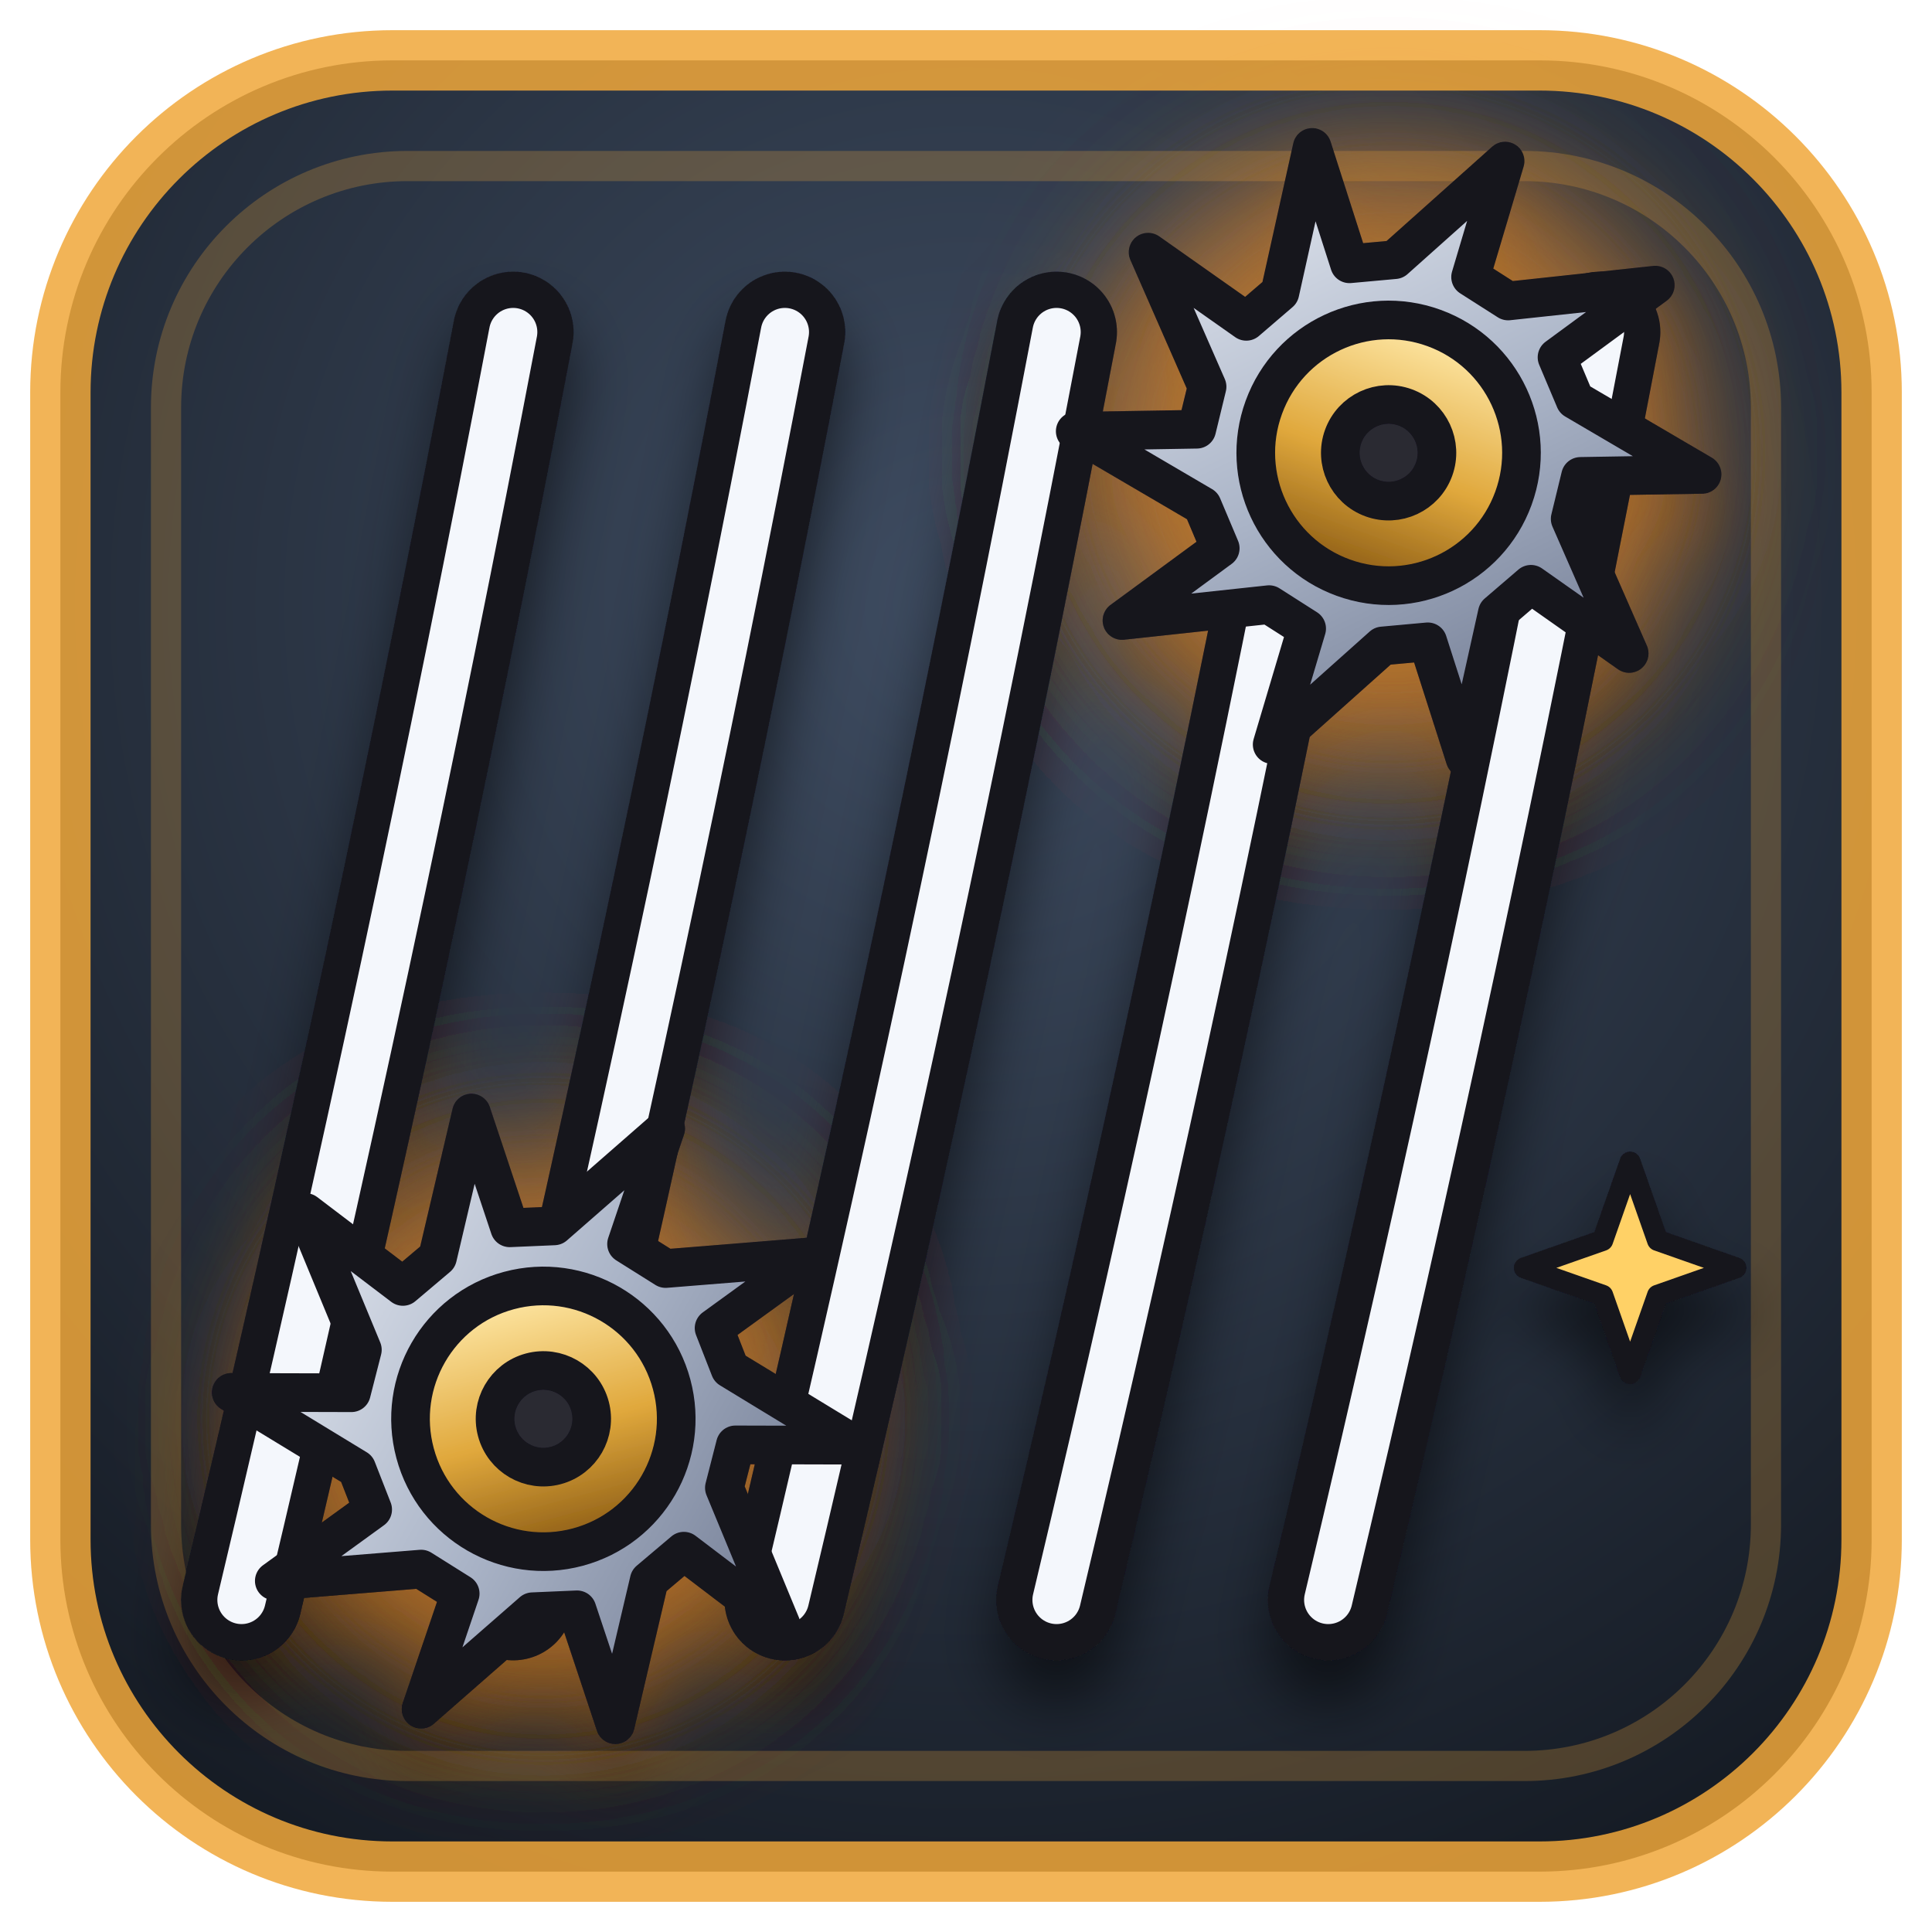
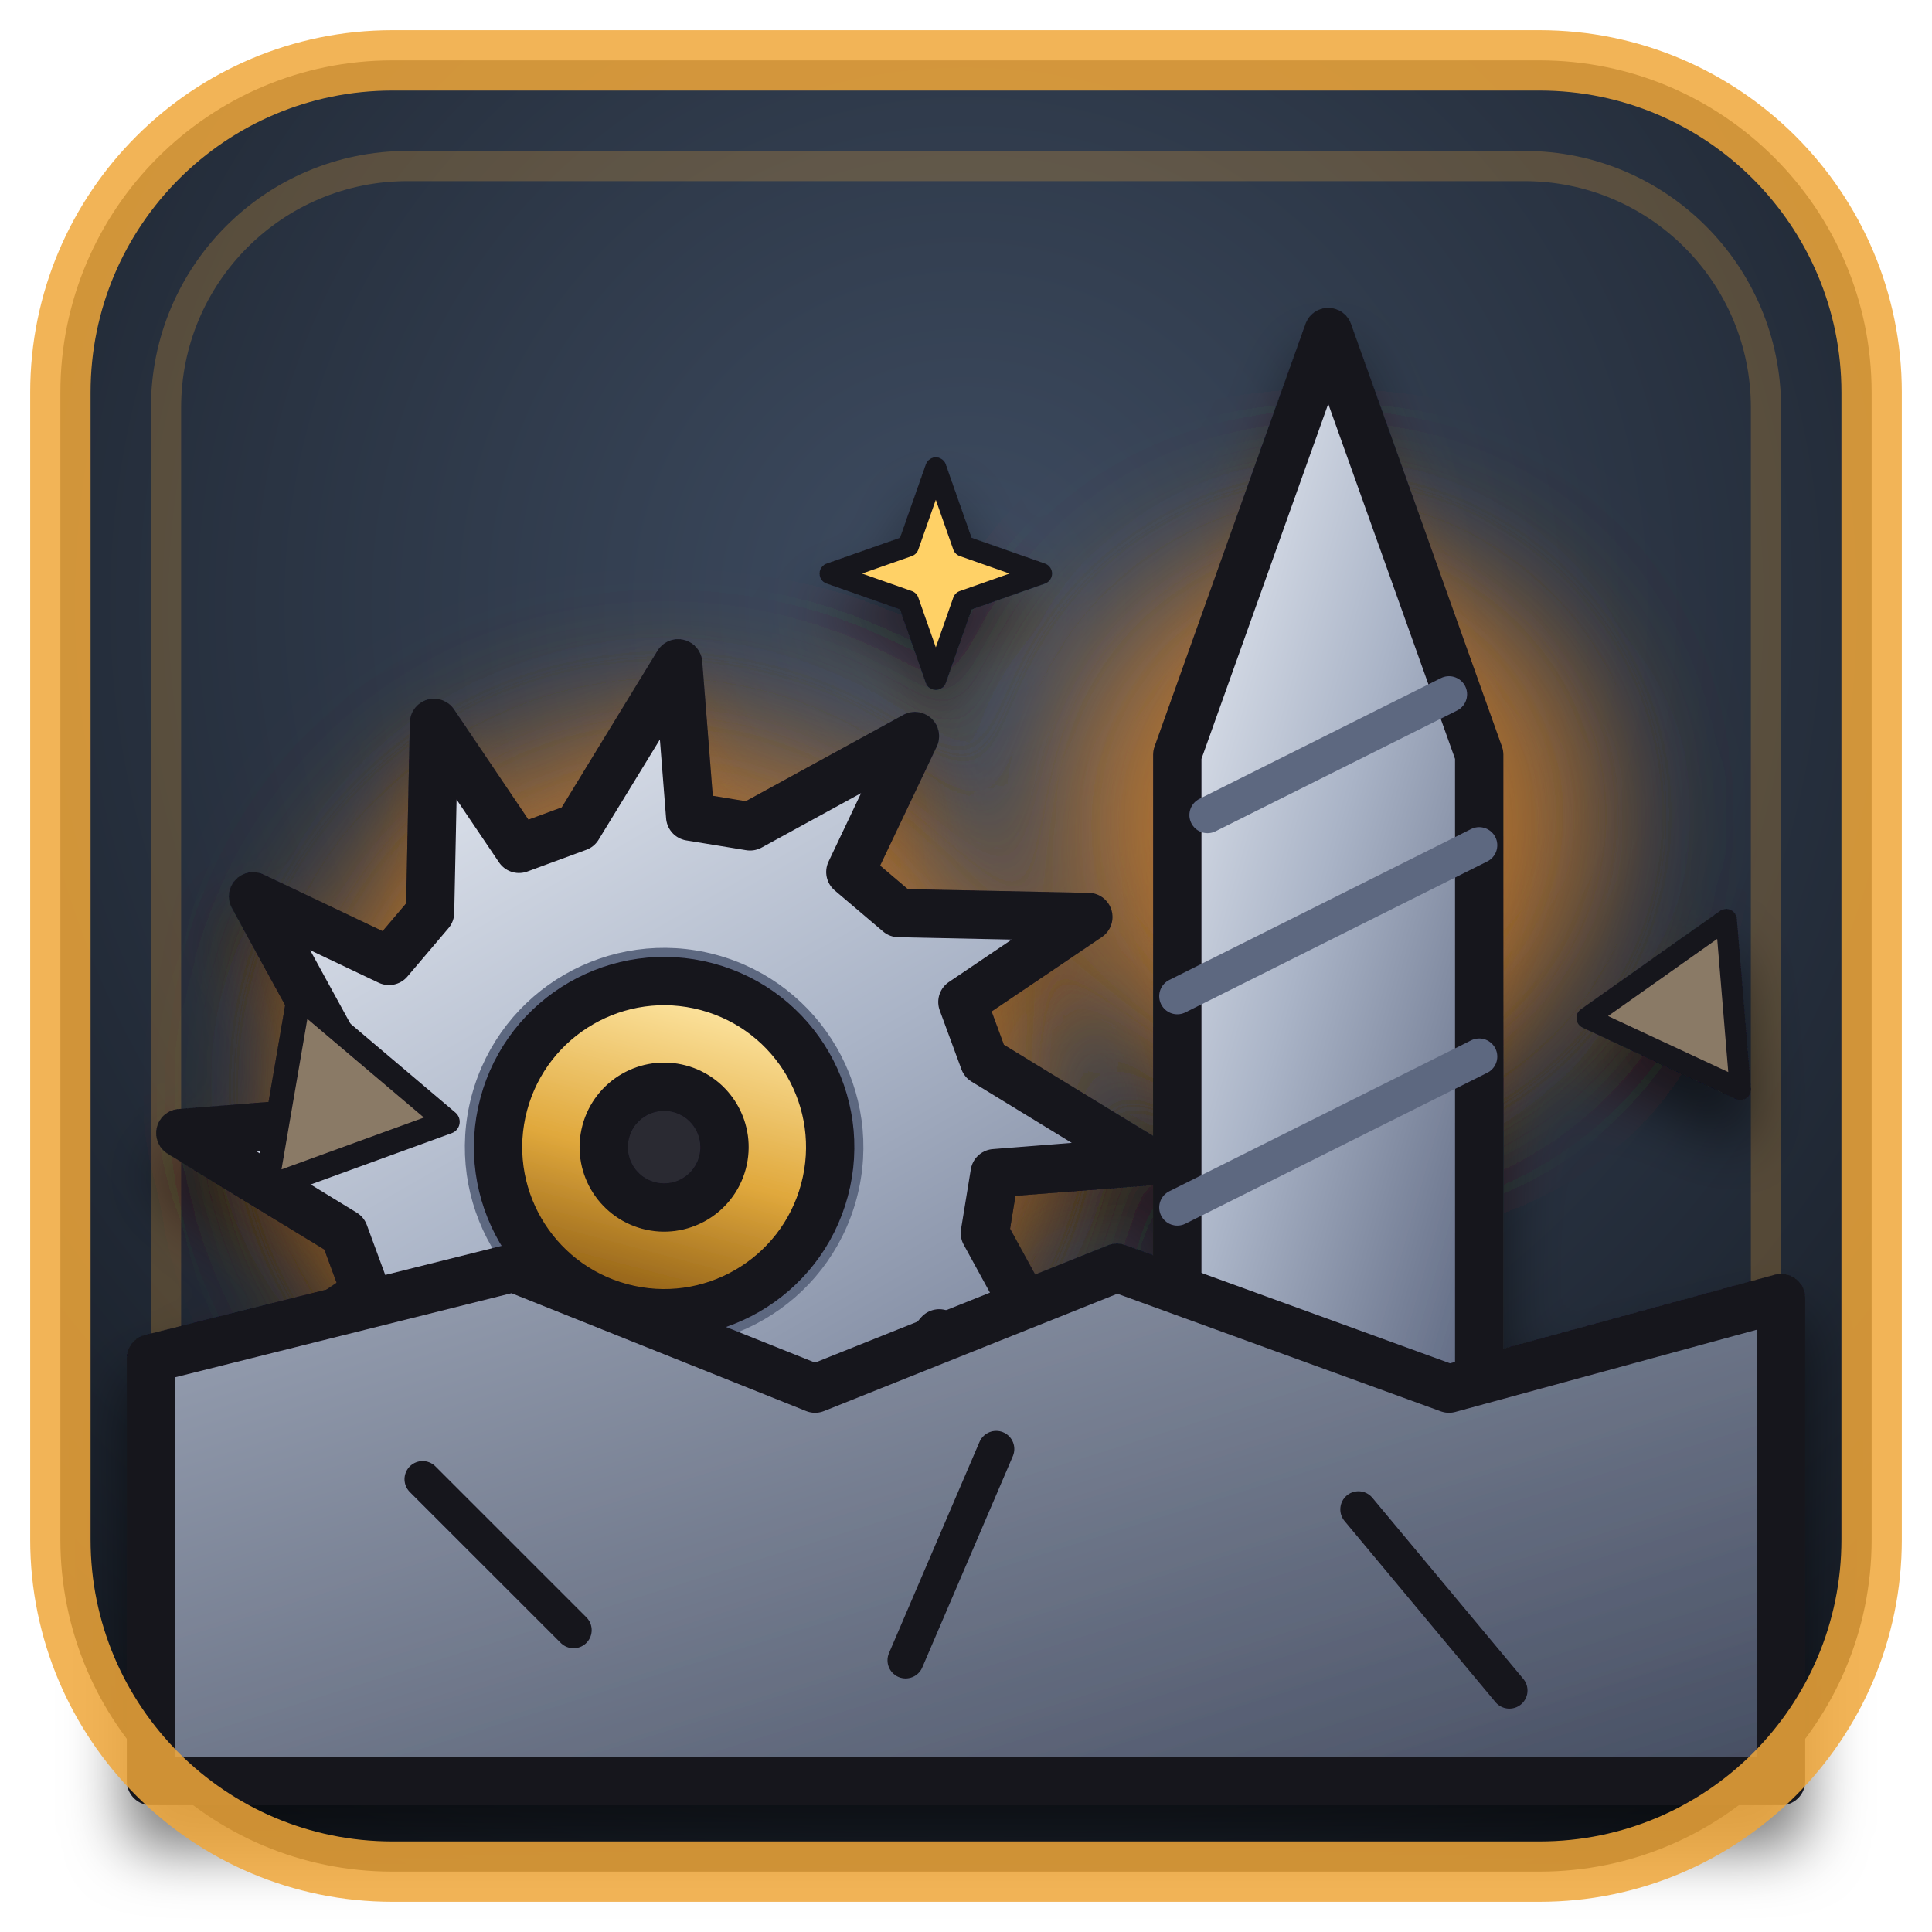
<svg xmlns="http://www.w3.org/2000/svg" viewBox="0 0 64 64" width="128" height="128">
  <defs>
    <linearGradient id="steel" x1="0" y1="0" x2="1" y2="1">
      <stop offset="0" stop-color="#f4f7fc" />
      <stop offset=".5" stop-color="#aab4c7" />
      <stop offset="1" stop-color="#5d6780" />
    </linearGradient>
    <linearGradient id="iron" x1="0" y1="0" x2="1" y2="1">
      <stop offset="0" stop-color="#9aa3b5" />
      <stop offset="1" stop-color="#454d61" />
    </linearGradient>
    <linearGradient id="gold" x1="0" y1="0" x2="0" y2="1">
      <stop offset="0" stop-color="#ffe9a8" />
      <stop offset=".55" stop-color="#e0a83c" />
      <stop offset="1" stop-color="#8a5a14" />
    </linearGradient>
    <linearGradient id="fire" x1="0" y1="0" x2="0" y2="1">
      <stop offset="0" stop-color="#e8391c" />
      <stop offset=".55" stop-color="#ff9a2e" />
      <stop offset="1" stop-color="#ffe680" />
    </linearGradient>
    <radialGradient id="fireR" cx=".45" cy=".45" r=".6">
      <stop offset="0" stop-color="#fff6c2" />
      <stop offset=".45" stop-color="#ffb43d" />
      <stop offset="1" stop-color="#d9361a" />
    </radialGradient>
    <linearGradient id="bolt" x1="0" y1="0" x2="1" y2="1">
      <stop offset="0" stop-color="#ffffff" />
      <stop offset=".5" stop-color="#a6ecff" />
      <stop offset="1" stop-color="#3fa2f0" />
    </linearGradient>
    <linearGradient id="blood" x1="0" y1="0" x2="0" y2="1">
      <stop offset="0" stop-color="#ff6060" />
      <stop offset="1" stop-color="#9a0f1c" />
    </linearGradient>
    <linearGradient id="poison" x1="0" y1="0" x2="0" y2="1">
      <stop offset="0" stop-color="#d6ff86" />
      <stop offset="1" stop-color="#4c9a28" />
    </linearGradient>
    <linearGradient id="water" x1="0" y1="0" x2="0" y2="1">
      <stop offset="0" stop-color="#b4f4ff" />
      <stop offset="1" stop-color="#2a86b8" />
    </linearGradient>
    <linearGradient id="ink" x1="0" y1="0" x2="0" y2="1">
      <stop offset="0" stop-color="#9474c4" />
      <stop offset="1" stop-color="#2a1d40" />
    </linearGradient>
    <linearGradient id="wood" x1="0" y1="0" x2="1" y2="0">
      <stop offset="0" stop-color="#c48e56" />
      <stop offset="1" stop-color="#6b4422" />
    </linearGradient>
    <linearGradient id="leaf" x1="0" y1="0" x2="1" y2="1">
      <stop offset="0" stop-color="#c4f58a" />
      <stop offset="1" stop-color="#3a8a38" />
    </linearGradient>
    <linearGradient id="hex" x1="0" y1="0" x2="0" y2="1">
      <stop offset="0" stop-color="#e09aff" />
      <stop offset="1" stop-color="#5a1f7a" />
    </linearGradient>
    <linearGradient id="bone" x1="0" y1="0" x2="0" y2="1">
      <stop offset="0" stop-color="#fbf4e2" />
      <stop offset="1" stop-color="#b8a684" />
    </linearGradient>
    <linearGradient id="heal" x1="0" y1="0" x2="0" y2="1">
      <stop offset="0" stop-color="#d4ffb0" />
      <stop offset="1" stop-color="#3fae4f" />
    </linearGradient>
    <linearGradient id="mana" x1="0" y1="0" x2="0" y2="1">
      <stop offset="0" stop-color="#bfe6ff" />
      <stop offset="1" stop-color="#2f6fd0" />
    </linearGradient>
    <linearGradient id="clay" x1="0" y1="0" x2="1" y2="1">
      <stop offset="0" stop-color="#d98a5a" />
      <stop offset="1" stop-color="#7a3a1e" />
    </linearGradient>
    <linearGradient id="hide" x1="0" y1="0" x2="0" y2="1">
      <stop offset="0" stop-color="#7a604a" />
      <stop offset="1" stop-color="#3e2e22" />
    </linearGradient>
    <linearGradient id="demon" x1="0" y1="0" x2="0" y2="1">
      <stop offset="0" stop-color="#c84a4a" />
      <stop offset="1" stop-color="#5a1418" />
    </linearGradient>
    <radialGradient id="holy" cx=".5" cy=".5" r=".5">
      <stop offset="0" stop-color="#fffbe6" />
      <stop offset=".5" stop-color="#ffe08a" stop-opacity=".8" />
      <stop offset="1" stop-color="#ffd060" stop-opacity="0" />
    </radialGradient>
    <radialGradient id="pearl" cx=".38" cy=".35" r=".7">
      <stop offset="0" stop-color="#ffffff" />
      <stop offset=".6" stop-color="#f2e6f0" />
      <stop offset="1" stop-color="#b8a8c4" />
    </radialGradient>
    <linearGradient id="grave" x1="0" y1="0" x2="0" y2="1">
      <stop offset="0" stop-color="#dcffe6" />
      <stop offset="1" stop-color="#4f8a60" />
    </linearGradient>
    <radialGradient id="graveR" cx=".5" cy=".5" r=".5">
      <stop offset="0" stop-color="#eafff0" />
      <stop offset=".5" stop-color="#9fe8b4" stop-opacity=".75" />
      <stop offset="1" stop-color="#6fcf8a" stop-opacity="0" />
    </radialGradient>
    <linearGradient id="shroud" x1="0" y1="0" x2="0" y2="1">
      <stop offset="0" stop-color="#8a9a8c" />
      <stop offset="1" stop-color="#2e3a30" />
    </linearGradient>
    <linearGradient id="gravity" x1="0" y1="0" x2="0" y2="1">
      <stop offset="0" stop-color="#9da6e0" />
      <stop offset="1" stop-color="#3a3870" />
    </linearGradient>
    <radialGradient id="gravR" cx=".5" cy=".4" r=".6">
      <stop offset="0" stop-color="#d0d4ff" />
      <stop offset=".5" stop-color="#6b74c8" />
      <stop offset="1" stop-color="#2a2440" />
    </radialGradient>
    <linearGradient id="lightG" x1="0" y1="0" x2="0" y2="1">
      <stop offset="0" stop-color="#fff8d0" />
      <stop offset=".5" stop-color="#e8d26a" />
      <stop offset="1" stop-color="#a88a20" />
    </linearGradient>
    <linearGradient id="blade" x1="0" y1="0" x2="0" y2="1">
      <stop offset="0" stop-color="#fffbe0" />
      <stop offset=".5" stop-color="#ffe489" />
      <stop offset="1" stop-color="#e8b23a" />
    </linearGradient>
    <radialGradient id="lightR" cx=".45" cy=".35" r=".6">
      <stop offset="0" stop-color="#fffef0" />
      <stop offset=".4" stop-color="#ffe680" />
      <stop offset="1" stop-color="#c8a030" stop-opacity="0" />
    </radialGradient>
    <linearGradient id="sound" x1="0" y1="0" x2="0" y2="1">
      <stop offset="0" stop-color="#a8eef4" />
      <stop offset="1" stop-color="#2a7a8a" />
    </linearGradient>
    <linearGradient id="void" x1="0" y1="0" x2="0" y2="1">
      <stop offset="0" stop-color="#c89eff" />
      <stop offset="1" stop-color="#3a1a5c" />
    </linearGradient>
    <radialGradient id="voidR" cx=".5" cy=".5" r=".55">
      <stop offset="0" stop-color="#15121d" />
      <stop offset=".5" stop-color="#5a2e8a" />
      <stop offset="1" stop-color="#c89eff" stop-opacity="0" />
    </radialGradient>
    <linearGradient id="cosmic" x1="0" y1="0" x2="1" y2="1">
      <stop offset="0" stop-color="#d0d4ff" />
      <stop offset=".5" stop-color="#8a7ec8" />
      <stop offset="1" stop-color="#3a2860" />
    </linearGradient>
    <filter id="blur" x="-50%" y="-50%" width="200%" height="200%">
      <feGaussianBlur stdDeviation="2.2" />
    </filter>
    <filter id="ds" x="-20%" y="-20%" width="140%" height="140%">
      <feDropShadow dx="0" dy="1.4" stdDeviation="1" flood-color="#000" flood-opacity=".55" />
    </filter>
    <radialGradient id="bg" cx=".5" cy=".3" r=".85">
      <stop offset="0" stop-color="#3e4c61" />
      <stop offset="1" stop-color="#12171f" />
    </radialGradient>
  </defs>
  <rect x="2" y="2" width="60" height="60" rx="11" fill="url(#bg)" />
  <rect x="5.5" y="5.5" width="53" height="53" rx="8" fill="none" stroke="#f0a73a" stroke-width="1" opacity="0.25" />
  <g filter="url(#ds)" stroke="#15121d" stroke-width="1.6" stroke-linejoin="round" stroke-linecap="round">
-     <g filter="url(#blur)" opacity="0.55" stroke="none">
-       <circle cx="46" cy="15" r="10" fill="#ff9a2e" />
-       <circle cx="18" cy="47" r="9" fill="#ff9a2e" />
+     <g filter="url(#blur)" opacity="0.5" stroke="none">
+       <circle cx="22" cy="36" r="12" fill="#ff9a2e" />
+       <circle cx="44" cy="27" r="9" fill="#ff9a2e" />
    </g>
-     <path d="M17 11 Q13 32 8 53" fill="none" stroke="#15121d" stroke-width="4.0" />
-     <path d="M17 11 Q13 32 8 53" fill="none" stroke="#f4f7fc" stroke-width="1.6" />
-     <path d="M26 11 Q22 32 17 53" fill="none" stroke="#15121d" stroke-width="4.0" />
-     <path d="M26 11 Q22 32 17 53" fill="none" stroke="#f4f7fc" stroke-width="1.6" />
-     <path d="M35 11 Q31 32 26 53" fill="none" stroke="#15121d" stroke-width="4.0" />
-     <path d="M35 11 Q31 32 26 53" fill="none" stroke="#f4f7fc" stroke-width="1.6" />
-     <path d="M44 11 Q40 32 35 53" fill="none" stroke="#15121d" stroke-width="4.0" />
-     <path d="M44 11 Q40 32 35 53" fill="none" stroke="#f4f7fc" stroke-width="1.6" />
-     <path d="M53 11 Q49 32 44 53" fill="none" stroke="#15121d" stroke-width="4.0" />
-     <path d="M53 11 Q49 32 44 53" fill="none" stroke="#f4f7fc" stroke-width="1.6" />
-     <g transform="translate(46 15) rotate(20) scale(0.8)">
-       <polygon points="8.0,0.0 12.2,4.4 7.4,3.1 6.5,4.7 7.3,10.8 4.2,6.8 2.5,7.6 -0.4,13.0 -0.7,8.0 -2.5,7.6 -8.0,10.3 -5.2,6.1 -6.5,4.7 -12.5,3.6 -7.8,1.8 -8.0,0.0 -12.2,-4.4 -7.4,-3.1 -6.5,-4.7 -7.3,-10.8 -4.2,-6.8 -2.5,-7.6 0.4,-13.0 0.7,-8.0 2.5,-7.6 8.0,-10.3 5.2,-6.1 6.5,-4.7 12.5,-3.6 7.8,-1.8" fill="url(#steel)" />
-       <circle r="4.4" fill="none" stroke="#5d6780" stroke-width="1" />
+     <g transform="translate(22 38) rotate(15)">
+       <polygon points="11.0,0.0 15.3,4.5 10.4,3.6 9.5,5.5 11.0,11.6 7.2,8.3 5.5,9.5 3.7,15.6 2.0,10.8 0.0,11.0 -4.5,15.3 -3.6,10.4 -5.5,9.5 -11.6,11.0 -8.3,7.2 -9.5,5.5 -15.6,3.7 -10.8,2.0 -11.0,0.0 -15.3,-4.5 -10.4,-3.6 -9.5,-5.5 -11.0,-11.6 -7.2,-8.3 -5.5,-9.5 -3.7,-15.6 -2.0,-10.8 -0.0,-11.0 4.5,-15.3 3.6,-10.4 5.5,-9.5 11.6,-11.0 8.3,-7.2 9.5,-5.5 15.6,-3.7 10.8,-2.0" fill="url(#steel)" />
+       <circle r="6.1" fill="none" stroke="#5d6780" stroke-width="1" />
      <circle r="5.5" fill="url(#gold)" />
      <circle r="2" fill="#2a2a33" />
    </g>
-     <g transform="translate(18 47) rotate(-15) scale(0.8)">
-       <polygon points="8.0,0.0 12.2,4.4 7.4,3.1 6.5,4.7 7.3,10.8 4.2,6.8 2.5,7.6 -0.4,13.0 -0.7,8.0 -2.5,7.6 -8.0,10.3 -5.2,6.1 -6.5,4.7 -12.5,3.6 -7.8,1.8 -8.0,0.0 -12.2,-4.4 -7.4,-3.1 -6.5,-4.7 -7.3,-10.8 -4.2,-6.8 -2.5,-7.6 0.4,-13.0 0.7,-8.0 2.5,-7.6 8.0,-10.3 5.2,-6.1 6.5,-4.7 12.5,-3.6 7.8,-1.8" fill="url(#steel)" />
-       <circle r="4.4" fill="none" stroke="#5d6780" stroke-width="1" />
-       <circle r="5.5" fill="url(#gold)" />
-       <circle r="2" fill="#2a2a33" />
+     <path d="M39 46 L39 25 L44 11 L49 25 L49 46 Z" fill="url(#steel)" />
+     <path d="M39 40 L49 35 M39 33 L49 28 M40 27 L48 23" fill="none" stroke="#5d6780" stroke-width="1.2" />
+     <path d="M5 45 L17 42 L27 46 L37 42 L48 46 L59 43 L59 59 L5 59 Z" fill="url(#iron)" />
+     <path d="M14 49 L19 54 M33 48 L30 55 M45 50 L50 56" fill="none" stroke-width="1.2" />
+     <g transform="translate(11 36) rotate(-20) scale(0.8)">
+       <path d="M-4 3 L0 -4 L4 3 Z" fill="#8a7a66" stroke-width="1" />
    </g>
-     <g transform="translate(54 42) scale(0.7)">
+     <g transform="translate(56 33) rotate(25) scale(0.7)">
+       <path d="M-4 3 L0 -4 L4 3 Z" fill="#8a7a66" stroke-width="1" />
+     </g>
+     <g transform="translate(31 19) scale(0.7)">
      <path d="M0 -5 L1.3 -1.3 L5 0 L1.3 1.3 L0 5 L-1.3 1.3 L-5 0 L-1.3 -1.3 Z" fill="#ffd166" stroke-width="1" />
    </g>
  </g>
  <rect x="2" y="2" width="60" height="60" rx="11" fill="none" stroke="#f0a73a" stroke-width="2" opacity="0.85" />
</svg>
